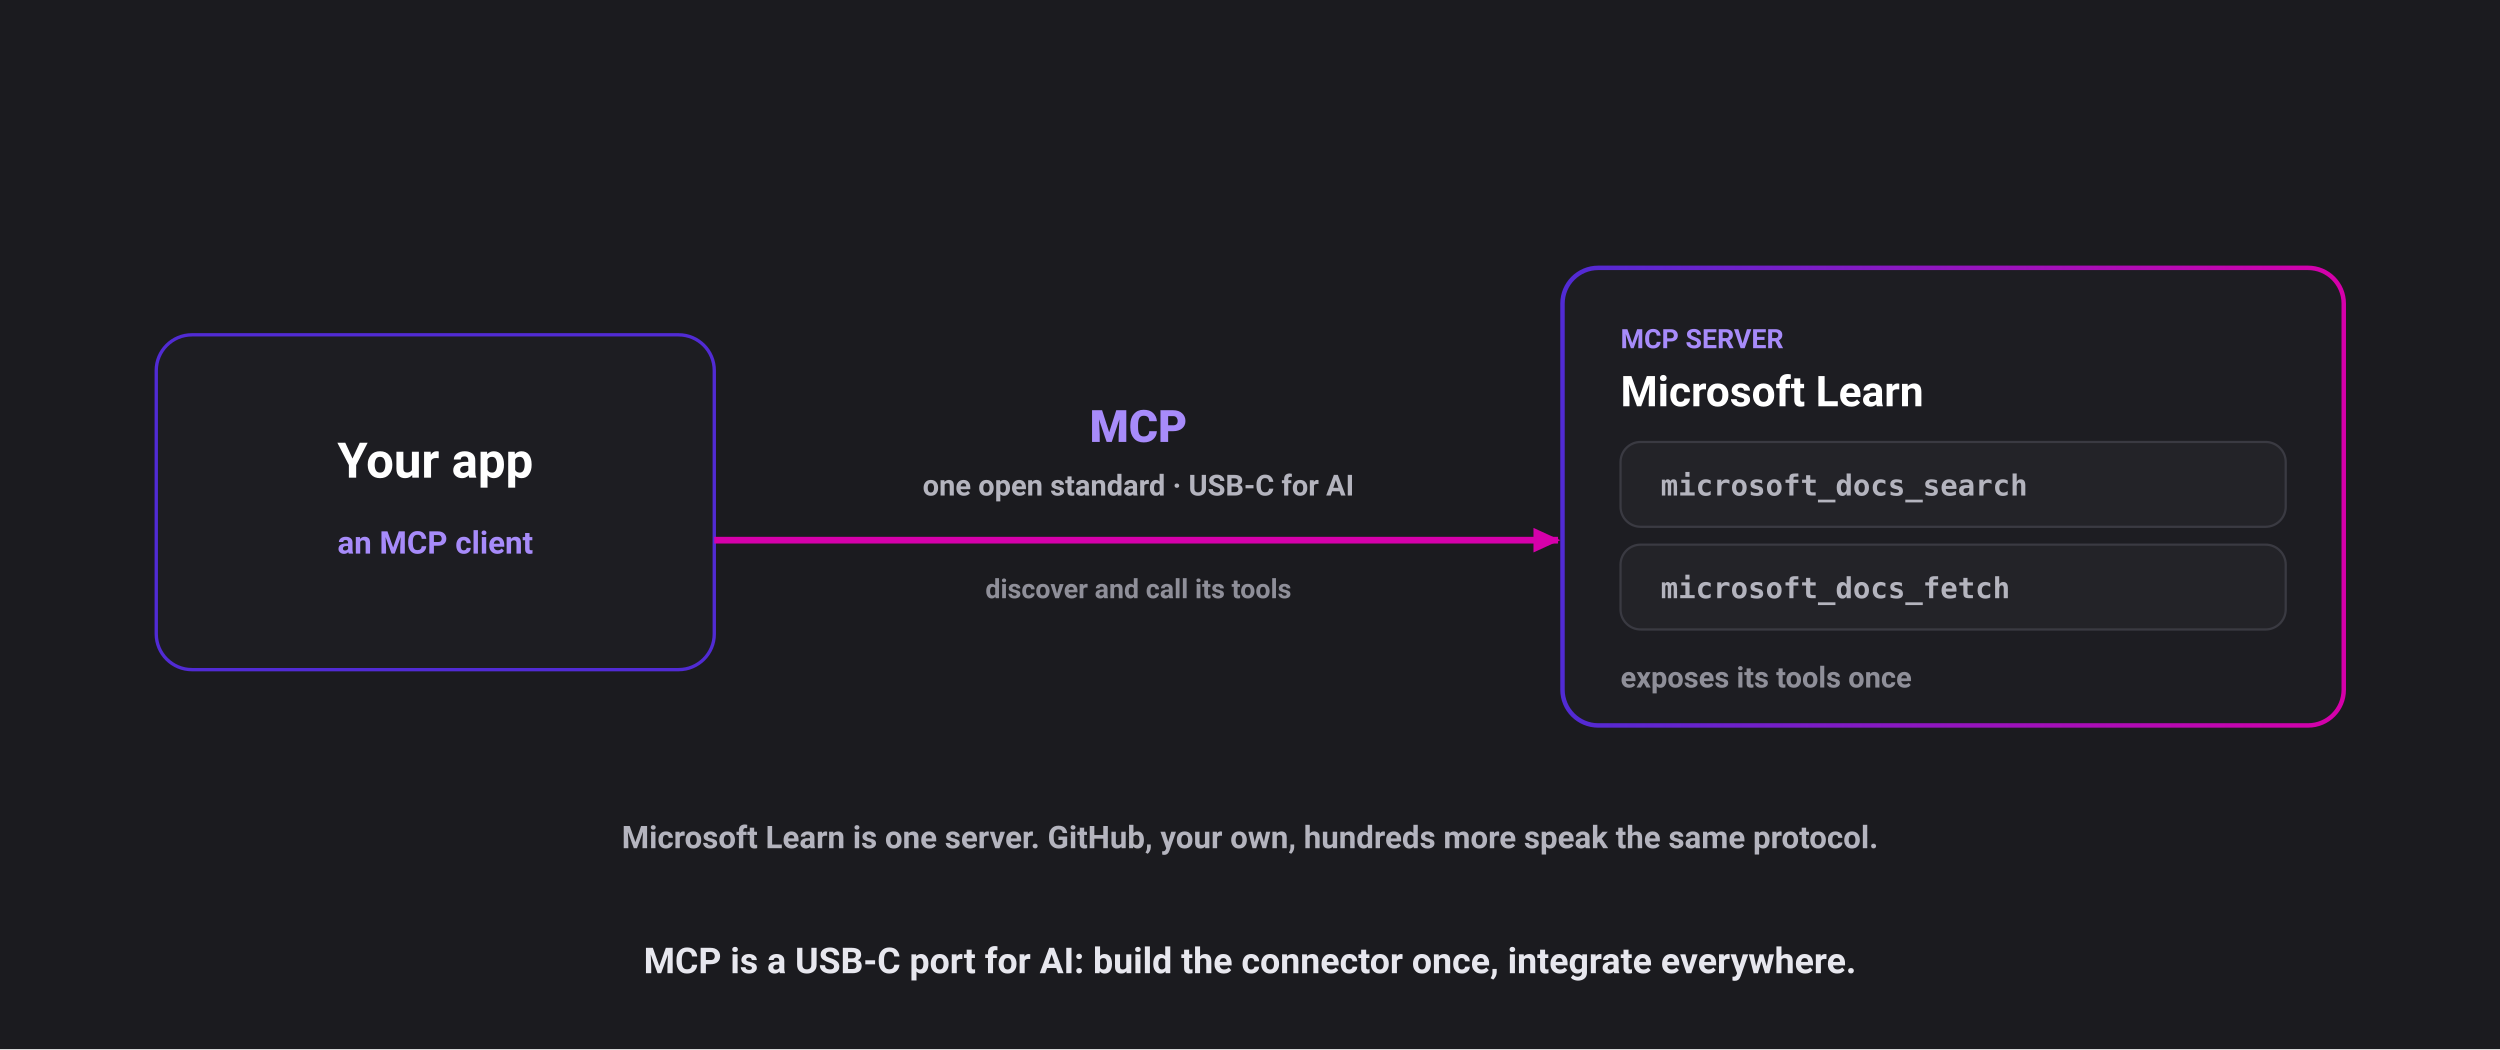
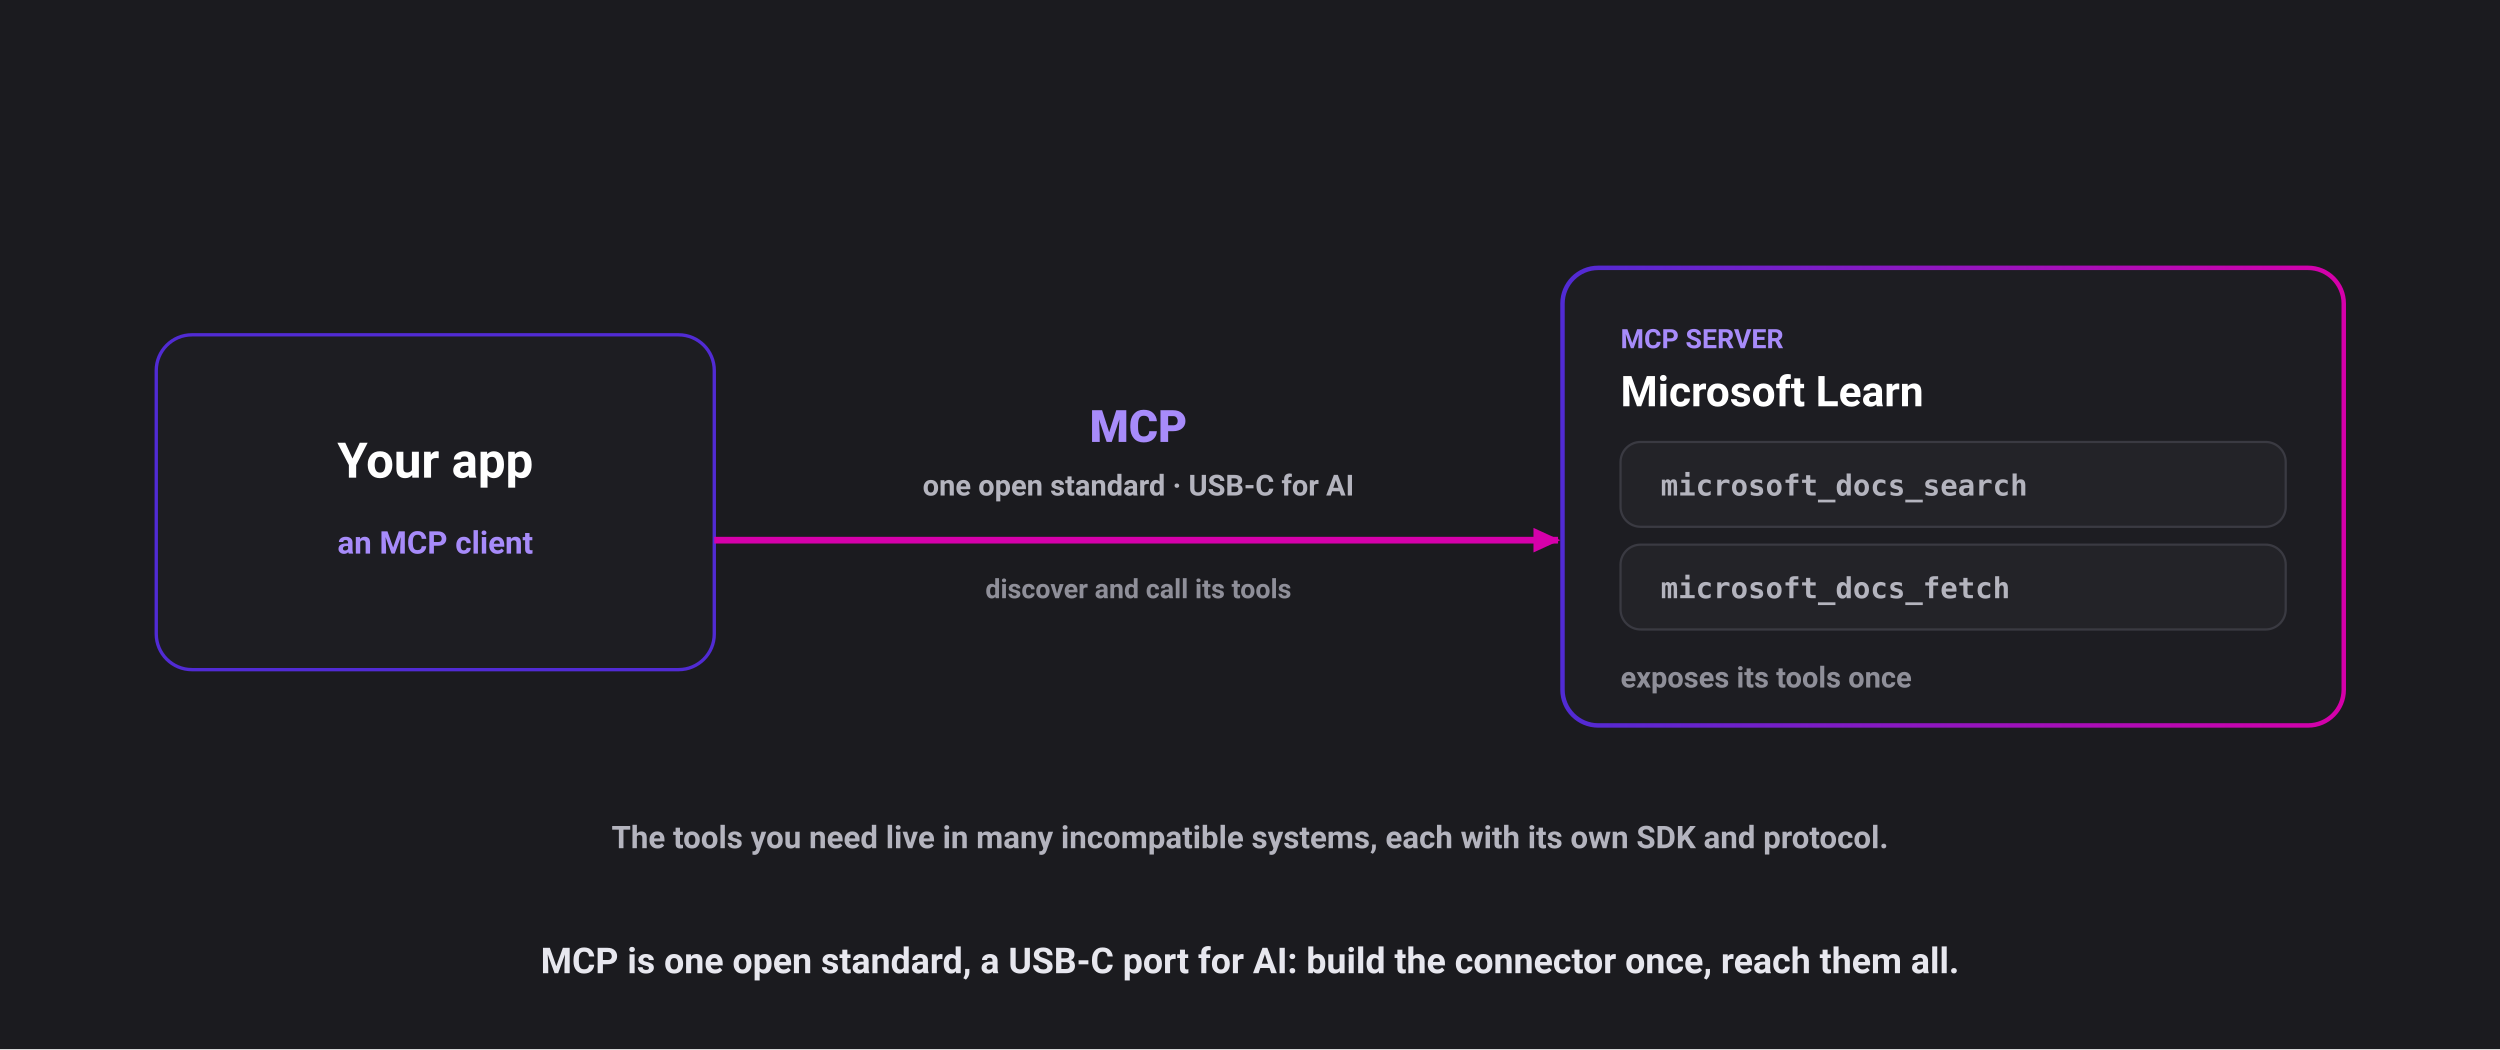
<svg xmlns="http://www.w3.org/2000/svg" viewBox="0 0 1120 470" width="1120" height="470" role="img" aria-label="Your app is an MCP client. It connects through MCP, one open standard like USB-C for AI, to the Microsoft Learn server, which exposes the tools microsoft_docs_search and microsoft_docs_fetch. Any other MCP server speaks the same protocol, so you build the connector once and integrate everywhere.">
  <defs>
    <linearGradient id="grad" x1="0" y1="0" x2="1" y2="0">
      <stop offset="0" stop-color="#512bd4" />
      <stop offset="1" stop-color="#d600aa" />
    </linearGradient>
    <marker id="arrow" markerWidth="13" markerHeight="11" refX="11" refY="5.5" orient="auto" markerUnits="userSpaceOnUse">
      <path d="M0,0 L12,5.5 L0,11 Z" fill="#d600aa" />
    </marker>
  </defs>
  <rect width="1120" height="470" fill="#1b1b1f" />
  <g font-family="'Segoe UI', system-ui, -apple-system, Roboto, sans-serif">
    <rect x="70" y="150" width="250" height="150" rx="16" fill="#1d1d22" stroke="#512bd4" stroke-width="1.5" />
    <text x="195" y="214" text-anchor="middle" fill="#ffffff" font-size="22" font-weight="700">Your app</text>
    <text x="195" y="248" text-anchor="middle" fill="#a78bfa" font-size="14" font-weight="700">an MCP client</text>
    <text x="510" y="198" text-anchor="middle" fill="#a78bfa" font-size="20" font-weight="800">MCP</text>
    <text x="510" y="222" text-anchor="middle" fill="#b4b4be" font-size="13" font-weight="600">one open standard · USB-C for AI</text>
    <line x1="320" y1="242" x2="698" y2="242" stroke="#d600aa" stroke-width="3" marker-end="url(#arrow)" />
    <text x="510" y="268" text-anchor="middle" fill="#8f8f99" font-size="12" font-weight="600">discover and call its tools</text>
    <rect x="700" y="120" width="350" height="205" rx="16" fill="#1d1d22" stroke="url(#grad)" stroke-width="2" />
    <text x="726" y="156" fill="#a78bfa" font-size="12" font-weight="700">MCP SERVER</text>
    <text x="726" y="182" fill="#ffffff" font-size="19" font-weight="700">Microsoft Learn</text>
    <rect x="726" y="198" width="298" height="38" rx="9" fill="#232328" stroke="#3a3a42" />
    <text x="744" y="222" fill="#b4b4be" font-size="13" font-weight="600" font-family="ui-monospace, 'Cascadia Code', Consolas, monospace">microsoft_docs_search</text>
    <rect x="726" y="244" width="298" height="38" rx="9" fill="#232328" stroke="#3a3a42" />
    <text x="744" y="268" fill="#b4b4be" font-size="13" font-weight="600" font-family="ui-monospace, 'Cascadia Code', Consolas, monospace">microsoft_docs_fetch</text>
    <text x="726" y="308" fill="#8f8f99" font-size="13" font-weight="600">exposes its tools once</text>
-     <text x="560" y="380" text-anchor="middle" fill="#b4b4be" font-size="14" font-weight="600">Microsoft Learn is one server. GitHub, your own, hundreds more speak the same protocol.</text>
-     <text x="560" y="436" text-anchor="middle" fill="#e7e7ee" font-size="16" font-weight="700">MCP is a USB-C port for AI: build the connector once, integrate everywhere.</text>
+     <text x="560" y="380" text-anchor="middle" fill="#b4b4be" font-size="14" font-weight="600">The tools you need live in many incompatible systems, each with its own SDK and protocol.</text>
+     <text x="560" y="436" text-anchor="middle" fill="#e7e7ee" font-size="16" font-weight="700">MCP is one open standard, a USB-C port for AI: build the connector once, reach them all.</text>
  </g>
</svg>
